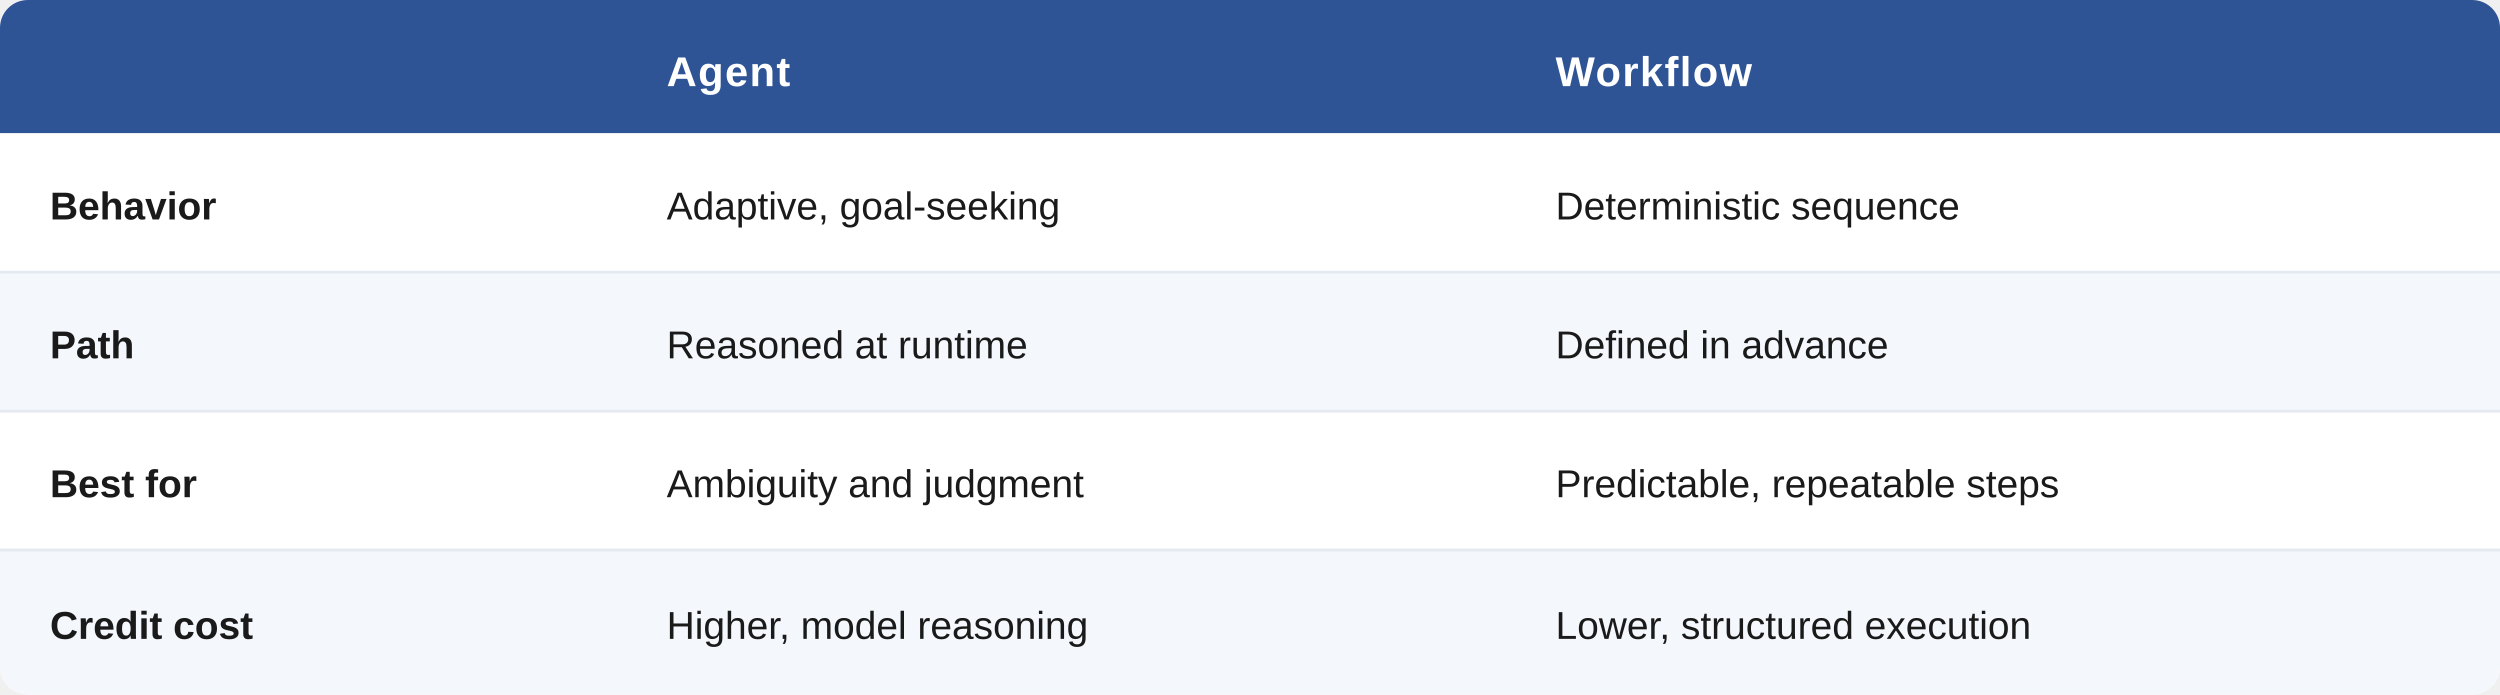
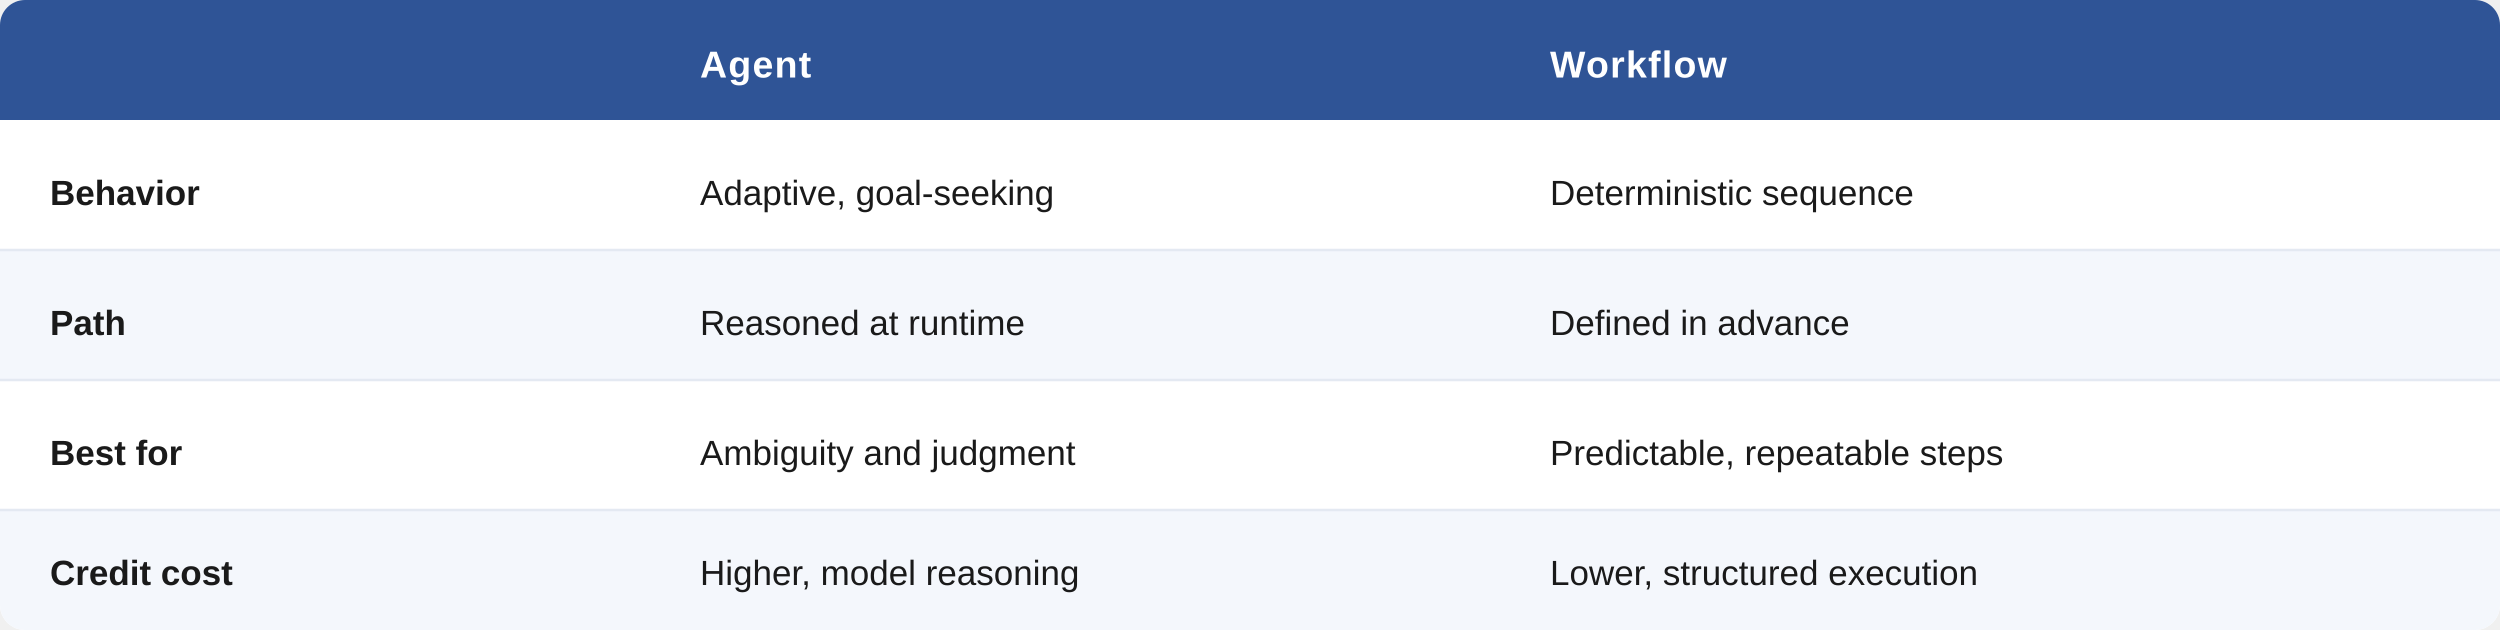
- <svg xmlns="http://www.w3.org/2000/svg" width="900" height="250" viewBox="0 0 900 250" font-family="Segoe UI, Arial, sans-serif">
+ <svg xmlns="http://www.w3.org/2000/svg" width="1000" height="252" viewBox="0 0 1000 252" font-family="Segoe UI, Arial, sans-serif">
  <defs>
    <clipPath id="round">
-       <rect width="900" height="250" rx="10" />
+       <rect width="1000" height="252" rx="10" />
    </clipPath>
  </defs>
  <g clip-path="url(#round)">
-     <rect width="900" height="250" fill="#ffffff" />
-     <rect width="900" height="48" fill="#2f5496" />
-     <rect y="48" width="900" height="50" fill="#ffffff" />
-     <rect y="98" width="900" height="50" fill="#f4f7fc" />
-     <rect y="148" width="900" height="50" fill="#ffffff" />
-     <rect y="198" width="900" height="52" fill="#f4f7fc" />
-     <line x1="0" y1="98" x2="900" y2="98" stroke="#e4e9f2" />
-     <line x1="0" y1="148" x2="900" y2="148" stroke="#e4e9f2" />
-     <line x1="0" y1="198" x2="900" y2="198" stroke="#e4e9f2" />
+     <rect width="1000" height="252" fill="#ffffff" />
+     <rect width="1000" height="48" fill="#2f5496" />
+     <rect y="48" width="1000" height="52" fill="#ffffff" />
+     <rect y="100" width="1000" height="52" fill="#f4f7fc" />
+     <rect y="152" width="1000" height="52" fill="#ffffff" />
+     <rect y="204" width="1000" height="48" fill="#f4f7fc" />
+     <line x1="0" y1="100" x2="1000" y2="100" stroke="#e4e9f2" />
+     <line x1="0" y1="152" x2="1000" y2="152" stroke="#e4e9f2" />
+     <line x1="0" y1="204" x2="1000" y2="204" stroke="#e4e9f2" />
    <g fill="#ffffff" font-size="15" font-weight="600" letter-spacing="0.5">
-       <text x="240" y="31">Agent</text>
-       <text x="560" y="31">Workflow</text>
+       <text x="280" y="31">Agent</text>
+       <text x="620" y="31">Workflow</text>
    </g>
    <g font-size="14" fill="#1a1a1a">
-       <text x="18" y="79" font-weight="700">Behavior</text>
-       <text x="240" y="79">Adaptive, goal-seeking</text>
-       <text x="560" y="79">Deterministic sequence</text>
-       <text x="18" y="129" font-weight="700">Path</text>
-       <text x="240" y="129">Reasoned at runtime</text>
-       <text x="560" y="129">Defined in advance</text>
-       <text x="18" y="179" font-weight="700">Best for</text>
-       <text x="240" y="179">Ambiguity and judgment</text>
-       <text x="560" y="179">Predictable, repeatable steps</text>
-       <text x="18" y="230" font-weight="700">Credit cost</text>
-       <text x="240" y="230">Higher, model reasoning</text>
-       <text x="560" y="230">Lower, structured execution</text>
+       <text x="20" y="82" font-weight="700">Behavior</text>
+       <text x="280" y="82">Adaptive, goal-seeking</text>
+       <text x="620" y="82">Deterministic sequence</text>
+       <text x="20" y="134" font-weight="700">Path</text>
+       <text x="280" y="134">Reasoned at runtime</text>
+       <text x="620" y="134">Defined in advance</text>
+       <text x="20" y="186" font-weight="700">Best for</text>
+       <text x="280" y="186">Ambiguity and judgment</text>
+       <text x="620" y="186">Predictable, repeatable steps</text>
+       <text x="20" y="234" font-weight="700">Credit cost</text>
+       <text x="280" y="234">Higher, model reasoning</text>
+       <text x="620" y="234">Lower, structured execution</text>
    </g>
  </g>
</svg>
